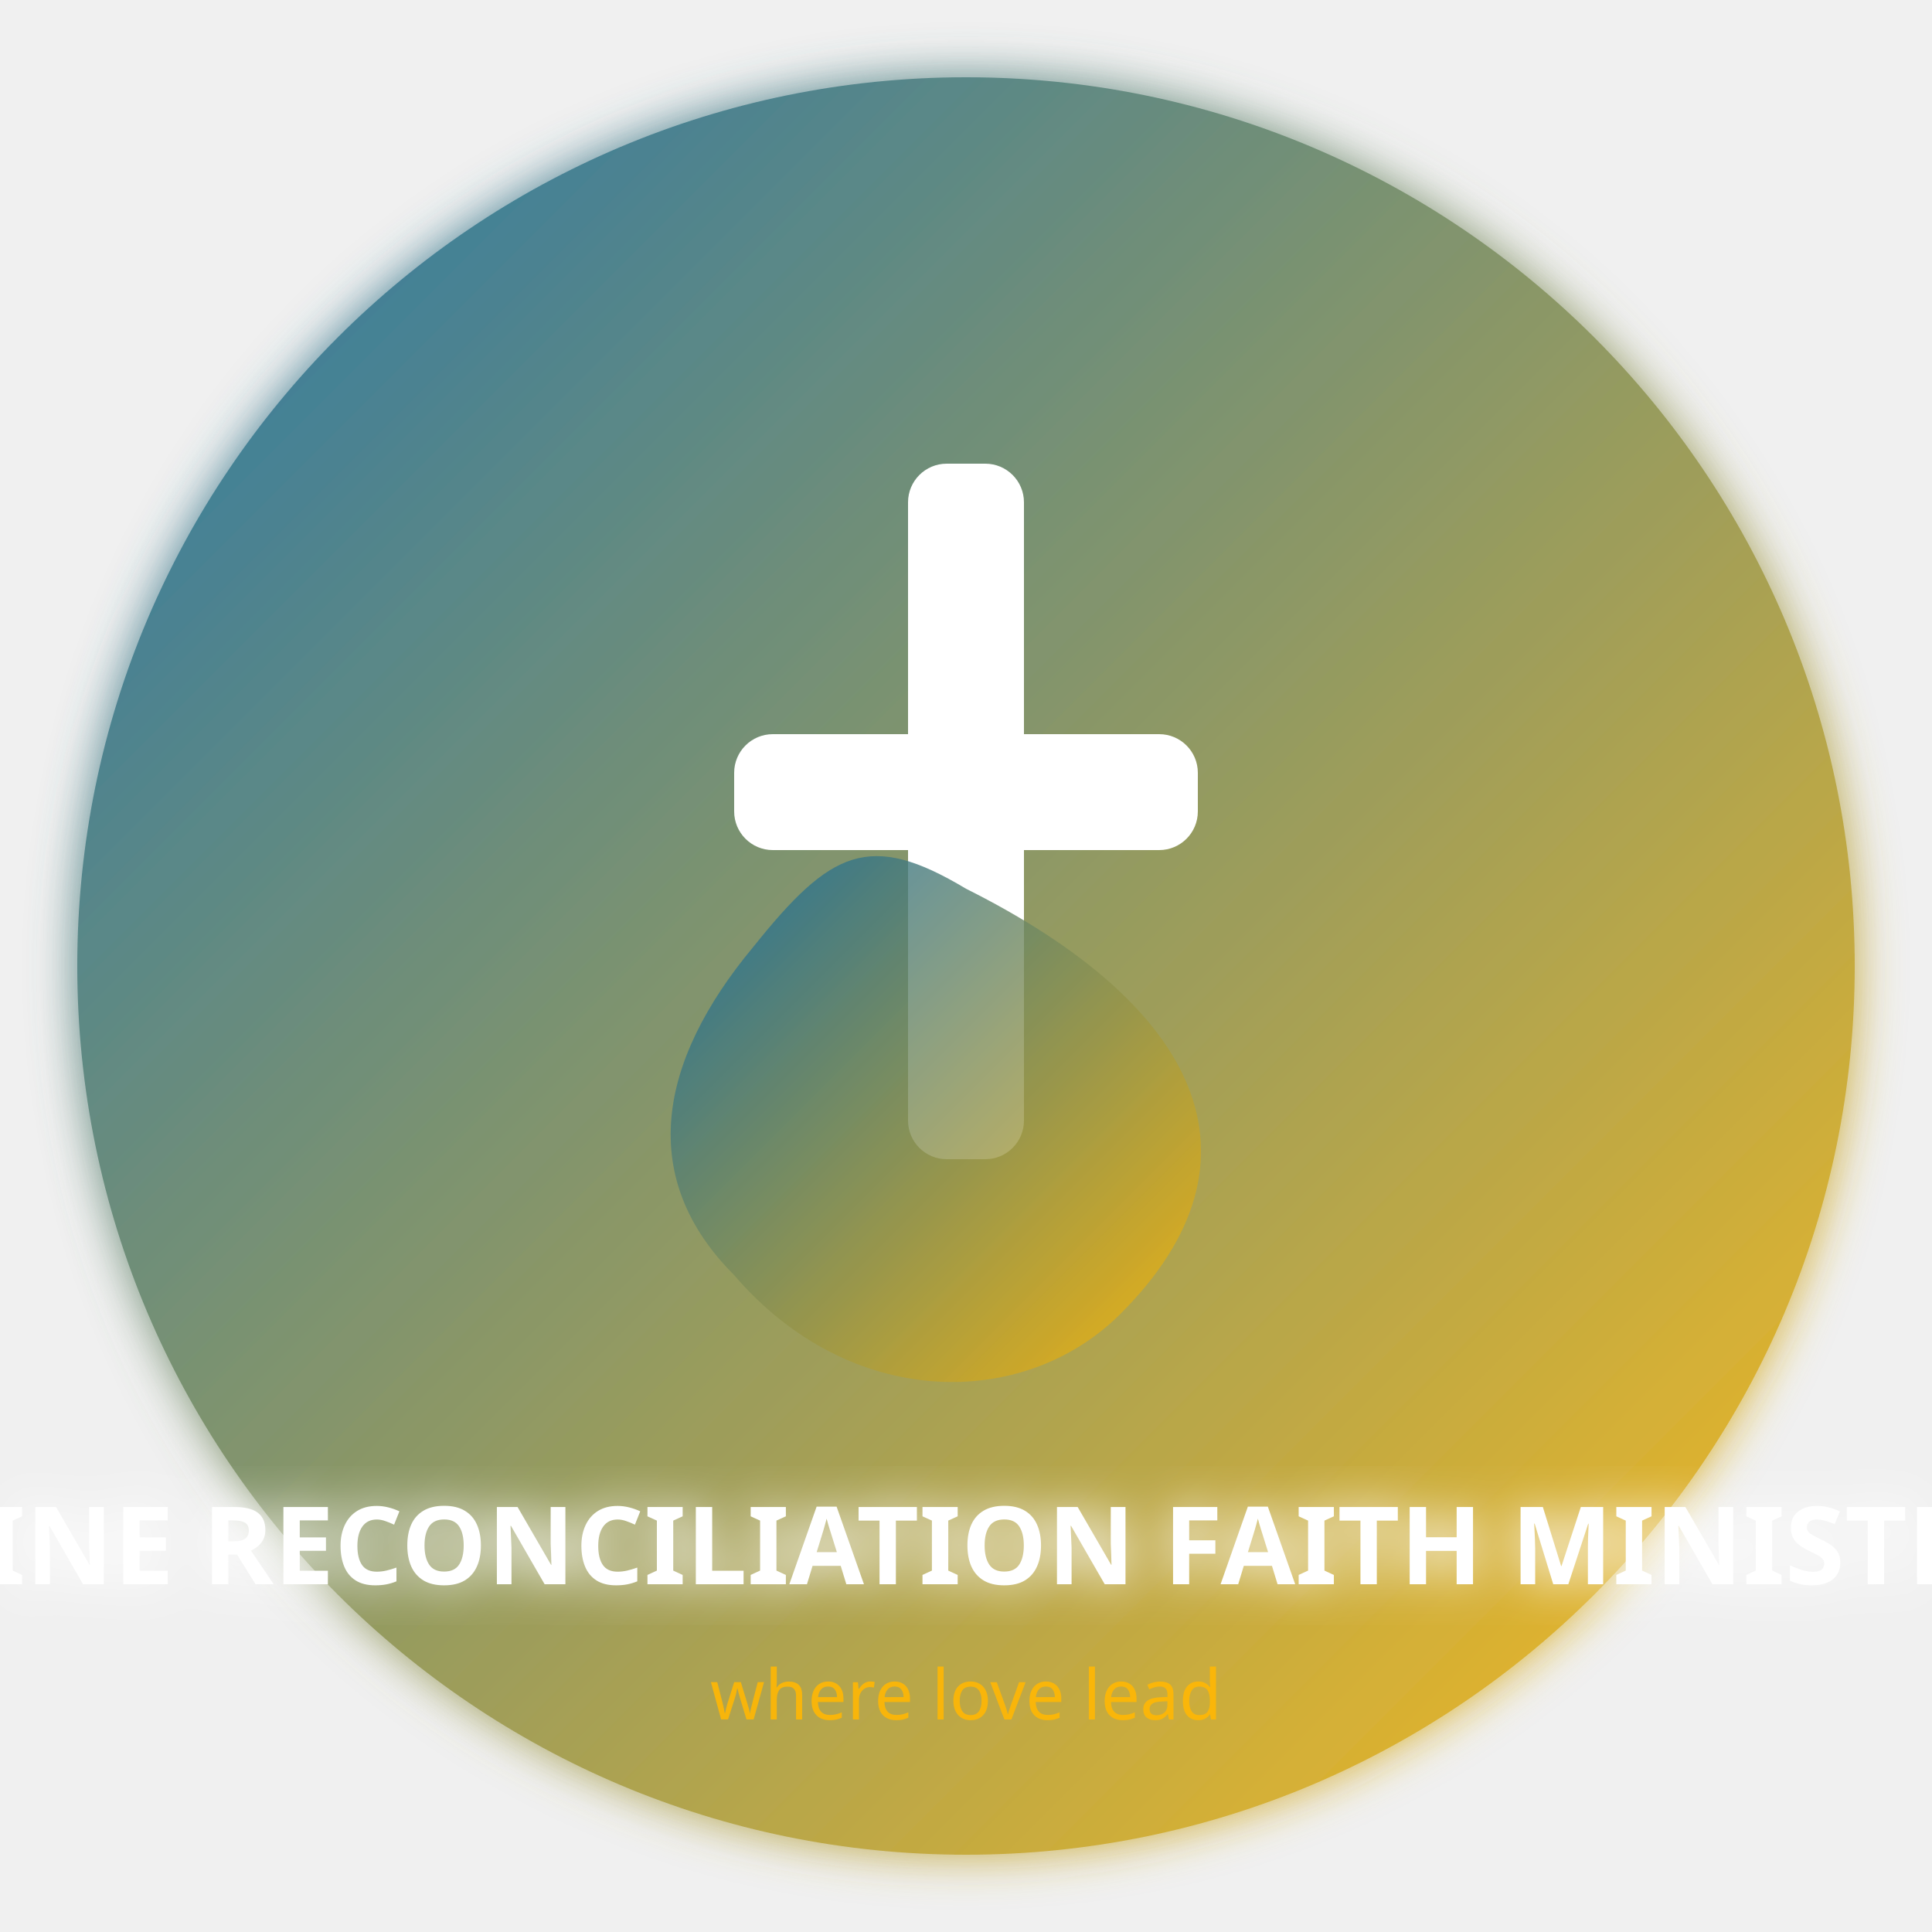
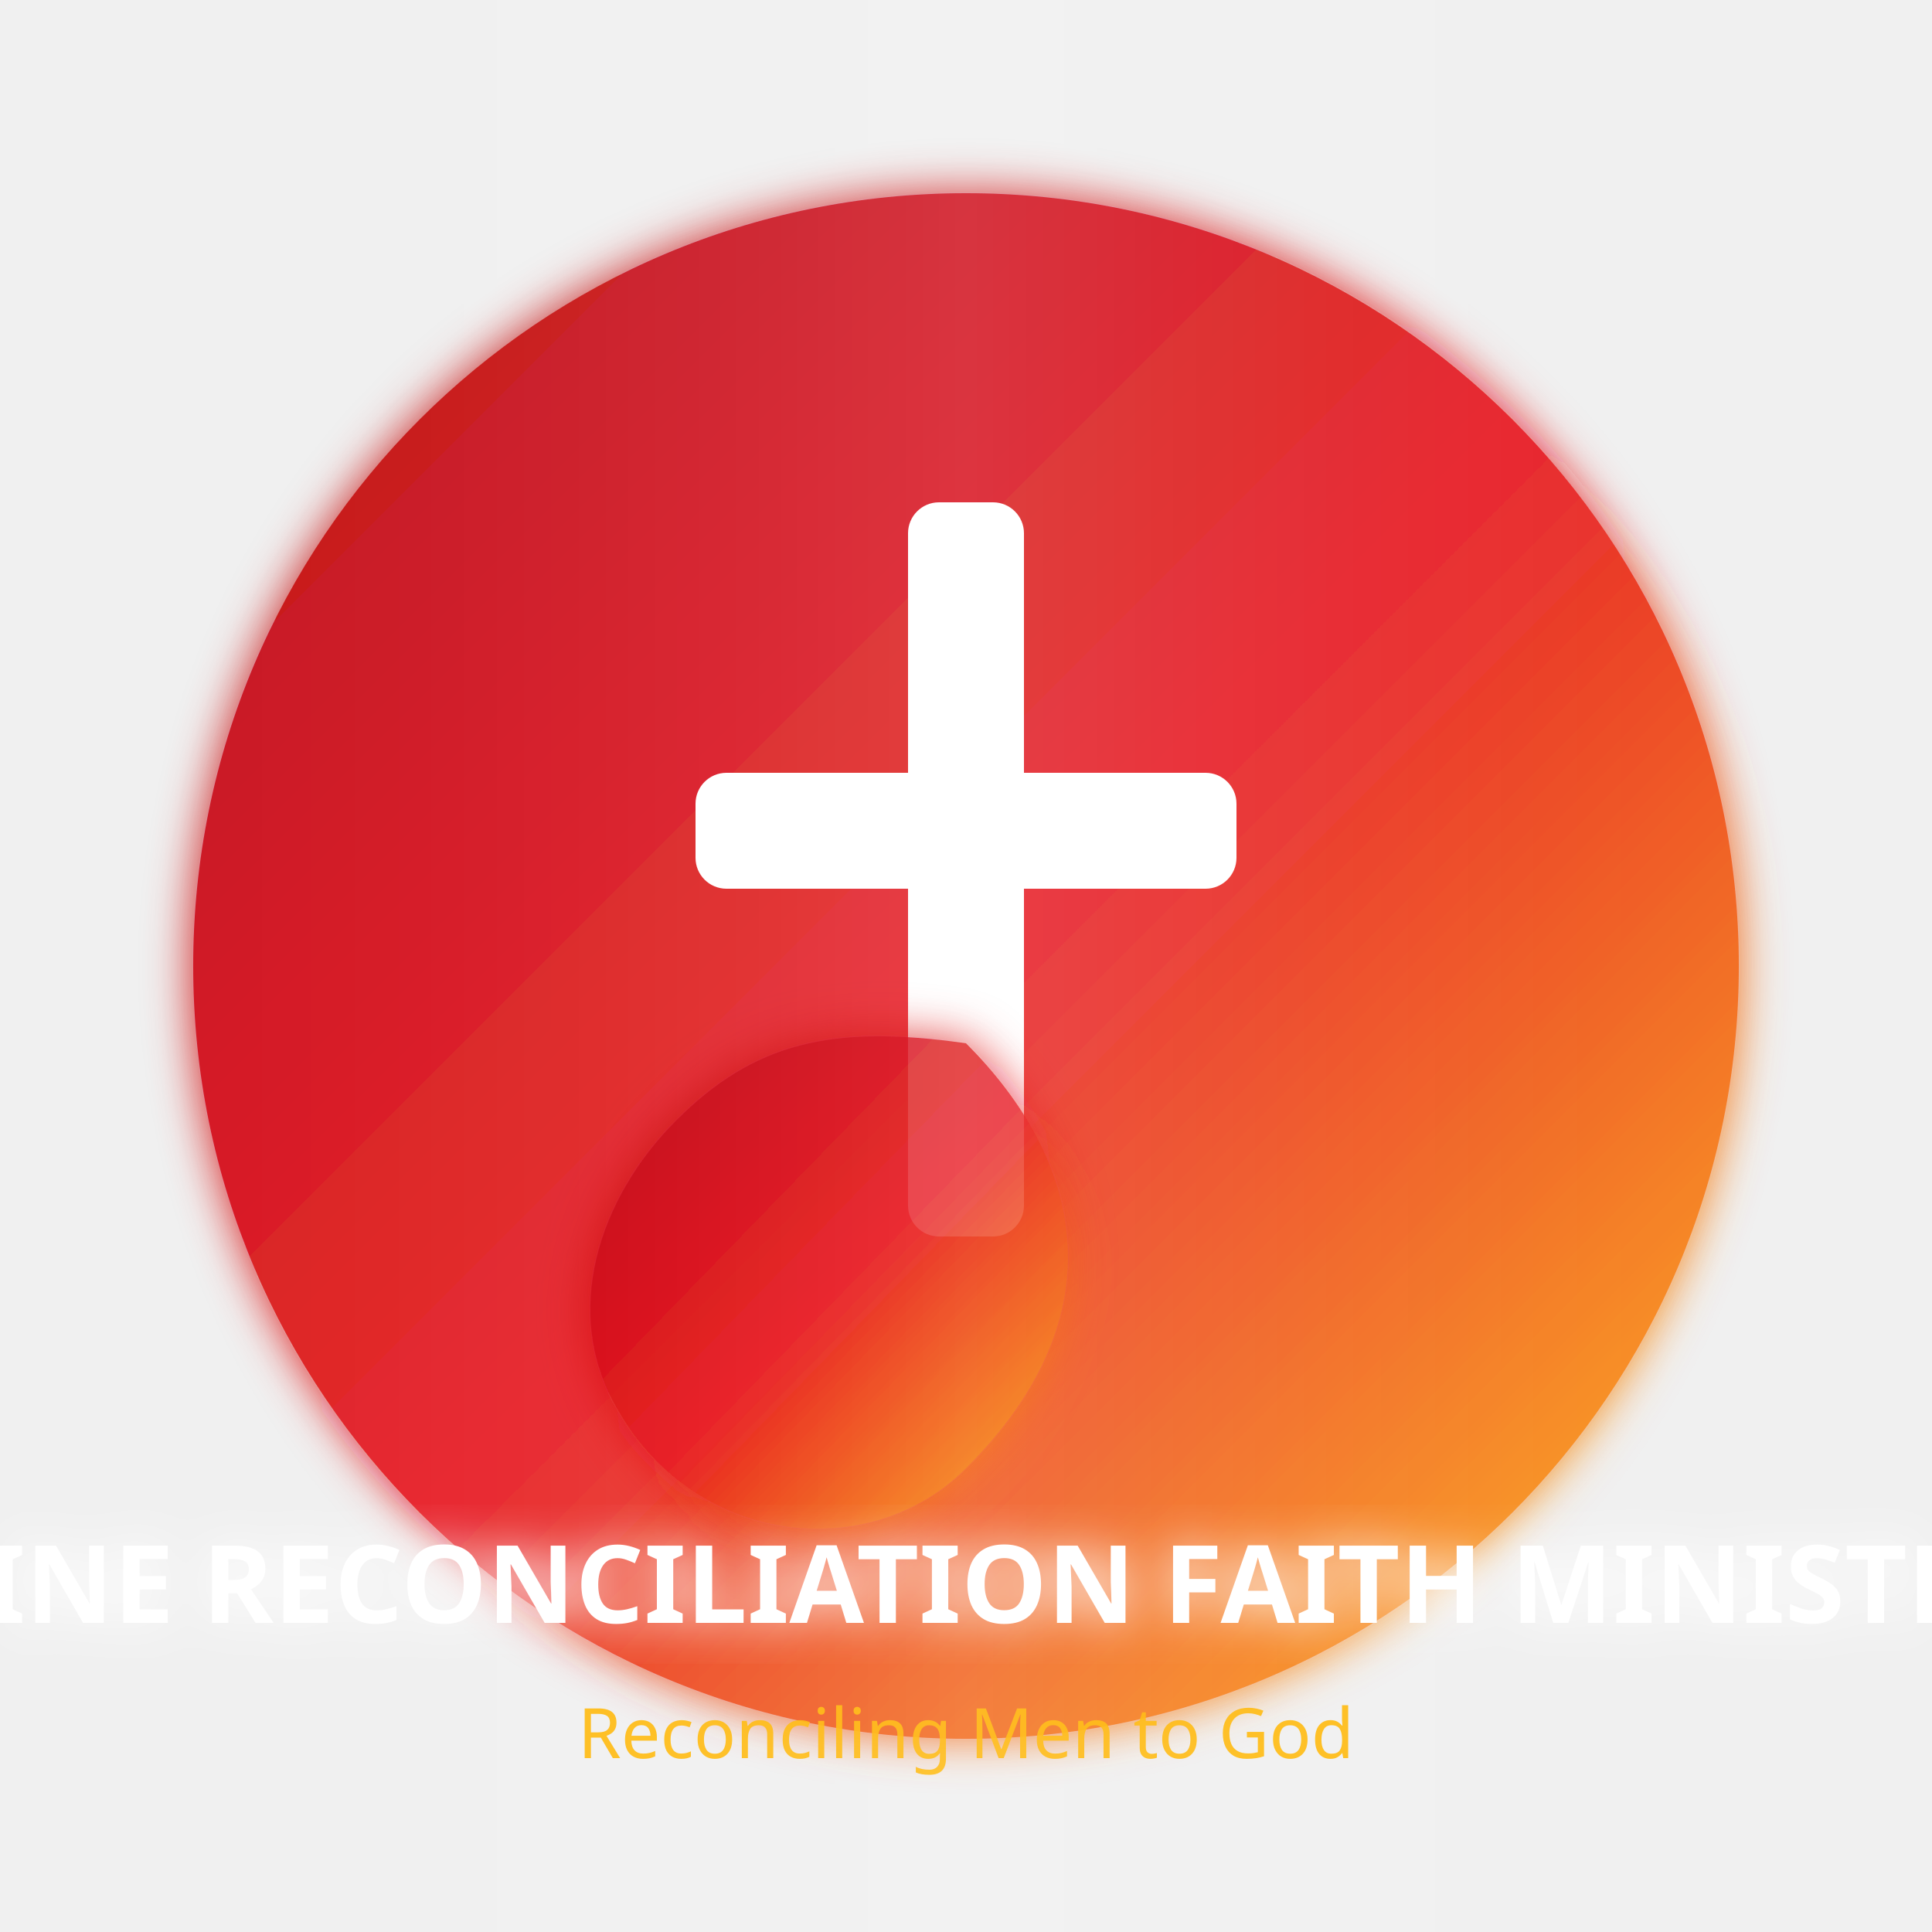
<svg xmlns="http://www.w3.org/2000/svg" viewBox="0 0 500 500">
  <defs>
-     <linearGradient id="grad" x1="0%" y1="0%" x2="100%" y2="100%">
-       <stop offset="0%" stop-color="#0b67a4" />
+     <linearGradient id="fireGradient" x1="0%" y1="0%" x2="100%" y2="100%">
+       <stop offset="0%" stop-color="#b30000" />
+       <stop offset="50%" stop-color="#e50914" />
      <stop offset="100%" stop-color="#ffb703" />
    </linearGradient>
    <filter id="glow" x="-50%" y="-50%" width="200%" height="200%">
      <feGaussianBlur stdDeviation="6" result="blur" />
      <feMerge>
        <feMergeNode in="blur" />
        <feMergeNode in="SourceGraphic" />
      </feMerge>
    </filter>
+     <linearGradient id="shine" x1="0%" y1="0%" x2="100%" y2="0%">
+       <stop offset="0%" stop-color="white" stop-opacity="0" />
+       <stop offset="50%" stop-color="white" stop-opacity="0.7" />
+       <stop offset="100%" stop-color="white" stop-opacity="0" />
+     </linearGradient>
+     <mask id="shineMask">
+       <rect x="0" y="0" width="500" height="500" fill="url(#shine)">
+         <animate attributeName="x" from="-500" to="500" dur="4s" repeatCount="indefinite" />
+       </rect>
+     </mask>
  </defs>
-   <circle cx="250" cy="250" r="230" fill="url(#grad)" filter="url(#glow)" opacity="0.9" />
-   <rect x="235" y="120" width="30" height="180" fill="#fff" rx="10" />
-   <rect x="190" y="190" width="120" height="30" fill="#fff" rx="10" />
-   <path d="M250,230             c60,30 80,70 40,110            c-25,25 -70,25 -100,-10            c-25,-25 -20,-55 5,-85            c20,-25 30,-30 55,-15z" fill="url(#grad)" opacity="0.8" />
-   <text x="50%" y="410" text-anchor="middle" font-family="Poppins, sans-serif" font-size="28" fill="#fff" font-weight="bold" filter="url(#glow)">
+   <circle cx="250" cy="250" r="200" fill="url(#fireGradient)" filter="url(#glow)" opacity="0.9" />
+   <rect x="235" y="130" width="30" height="190" fill="#fff" rx="8" />
+   <rect x="180" y="200" width="140" height="30" fill="#fff" rx="8" />
+   <path d="M250,270             c30,30 40,70 0,110             c-25,25 -70,20 -90,-15             c-15,-25 -5,-55 15,-75             c20,-20 40,-25 75,-20z" fill="url(#fireGradient)" opacity="0.85" filter="url(#glow)" />
+   <text x="50%" y="420" text-anchor="middle" font-family="Poppins, sans-serif" font-size="28" fill="#fff" font-weight="bold" filter="url(#glow)">
    DIVINE RECONCILIATION FAITH MINISTRIES
  </text>
-   <text x="50%" y="445" text-anchor="middle" font-family="Poppins, sans-serif" font-size="18" fill="#ffb703" opacity="0.9">
-     where love lead
+   <text x="50%" y="455" text-anchor="middle" font-family="Poppins, sans-serif" font-size="18" fill="#ffb703" opacity="0.9">
+     Reconciling Men to God
  </text>
+   <rect x="0" y="0" width="500" height="500" fill="url(#shine)" mask="url(#shineMask)" opacity="0.25" />
</svg>
